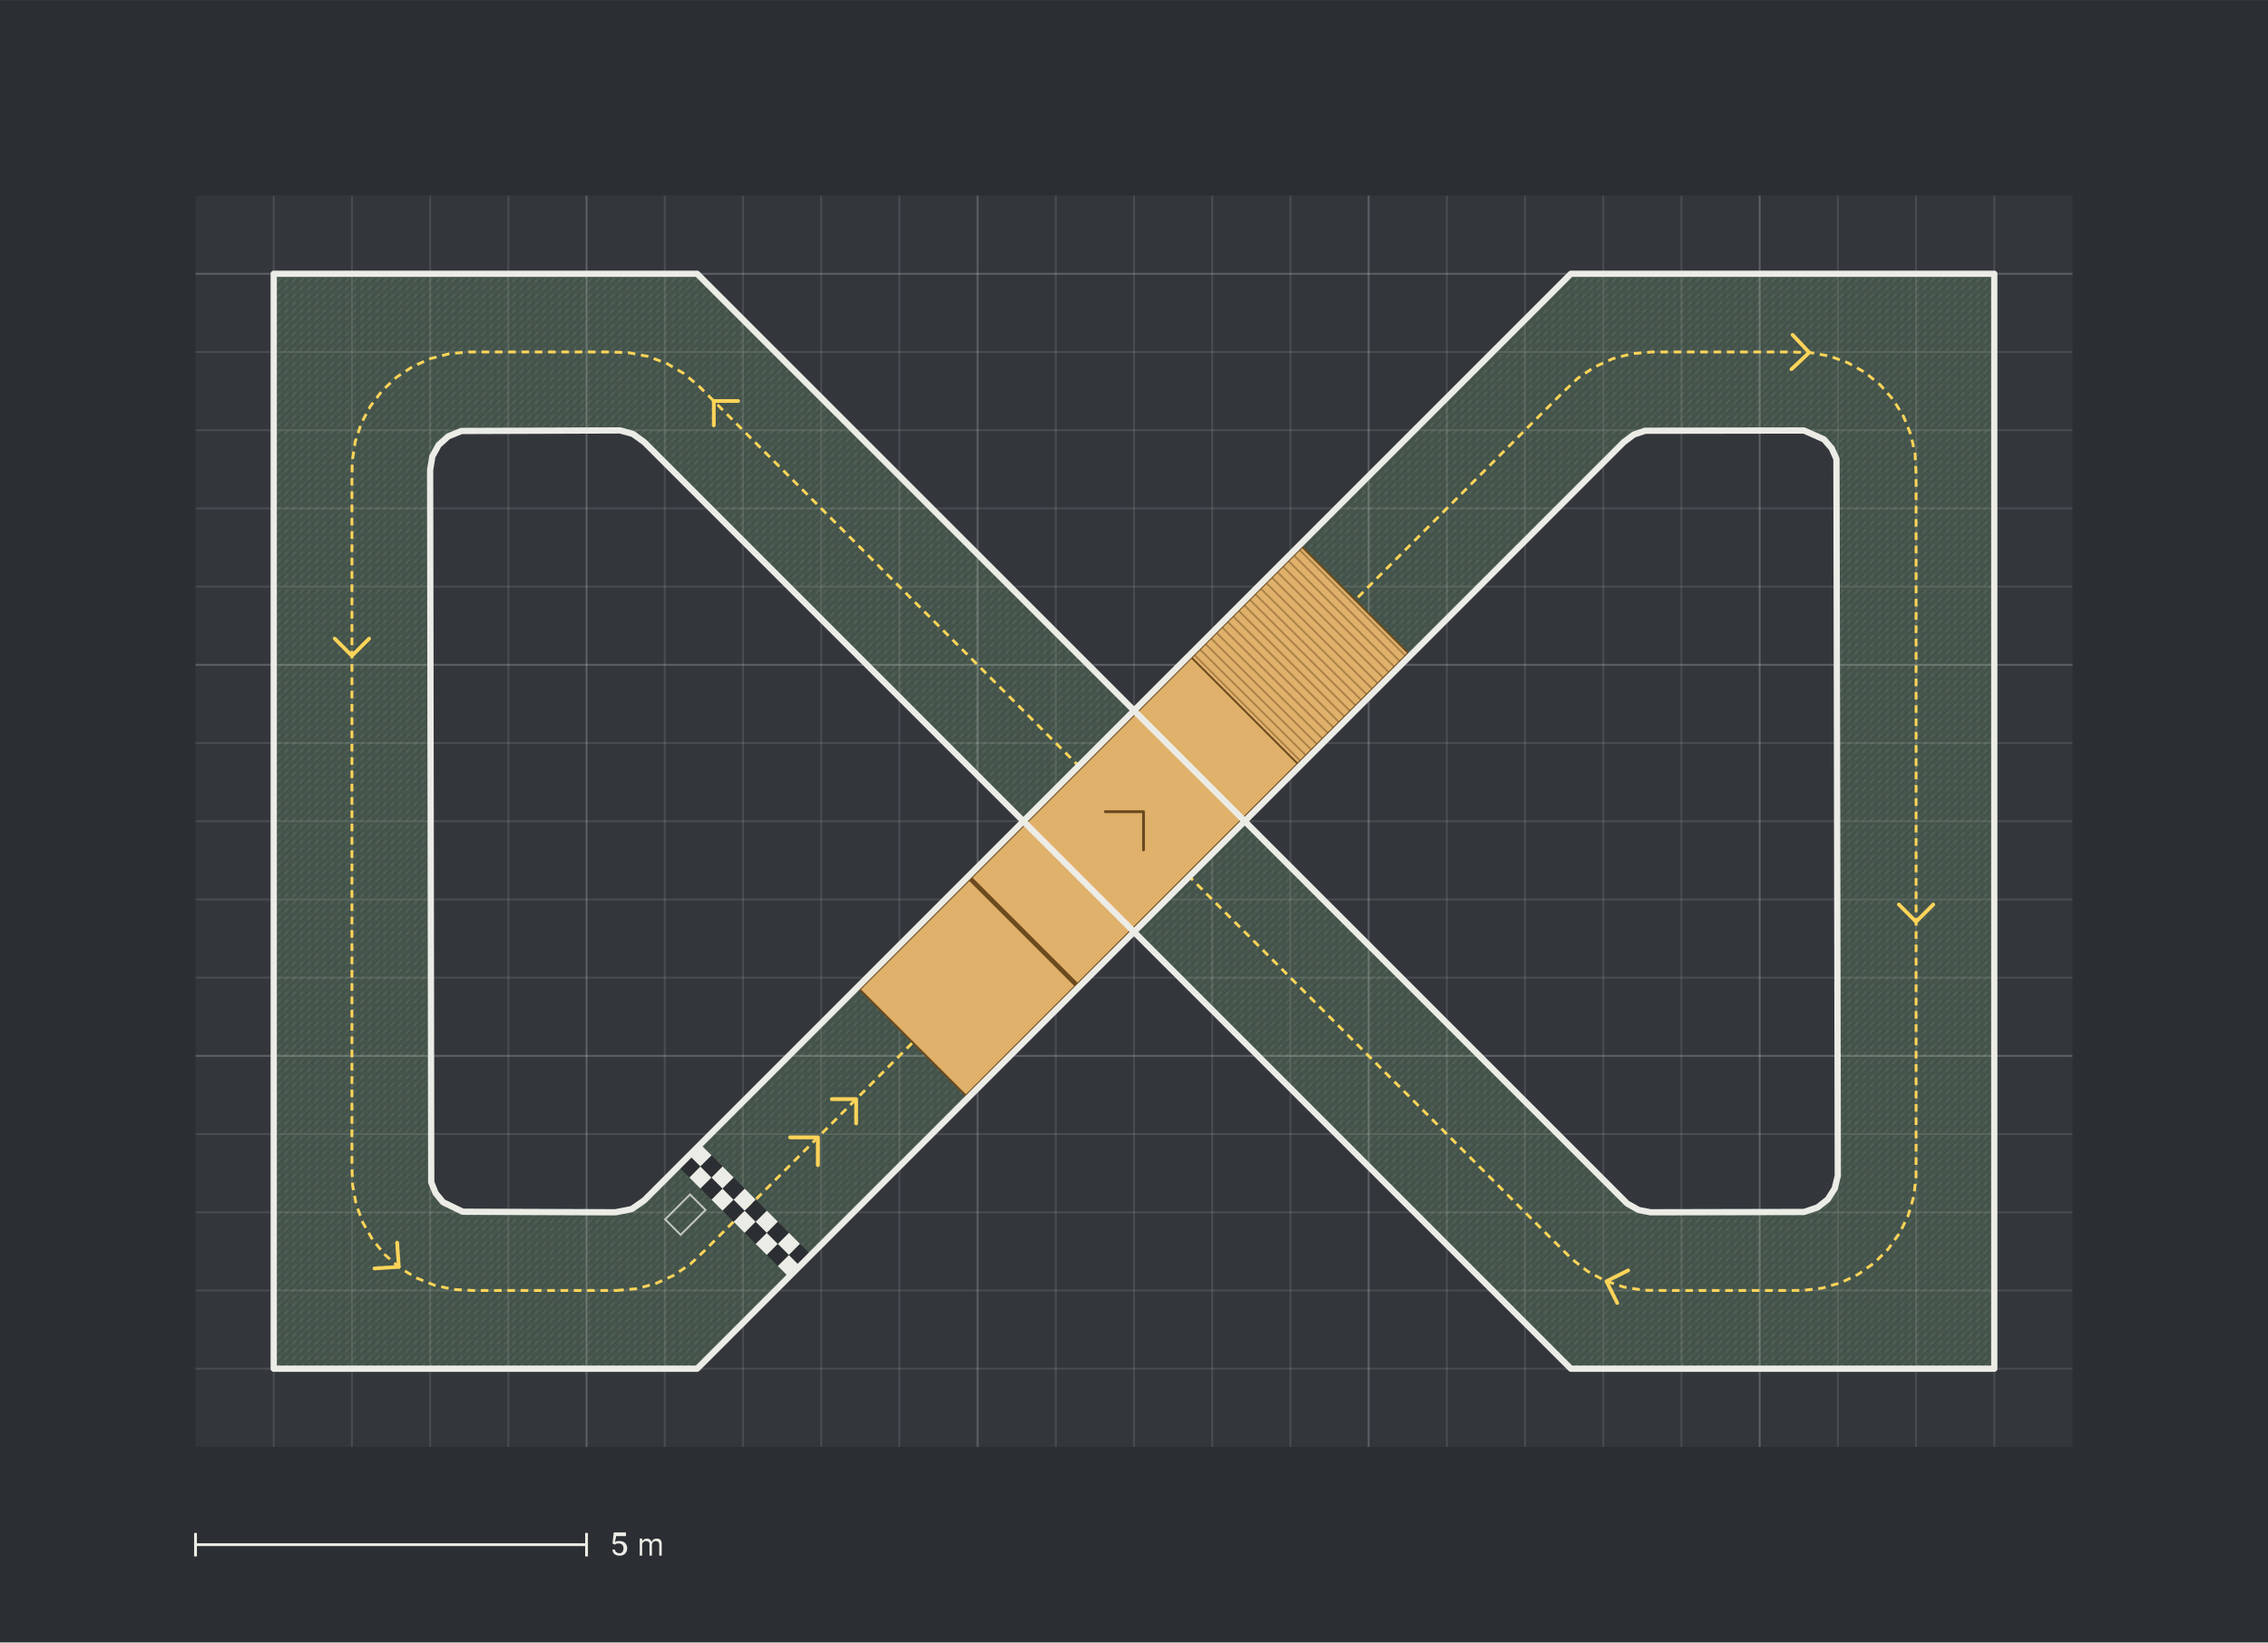
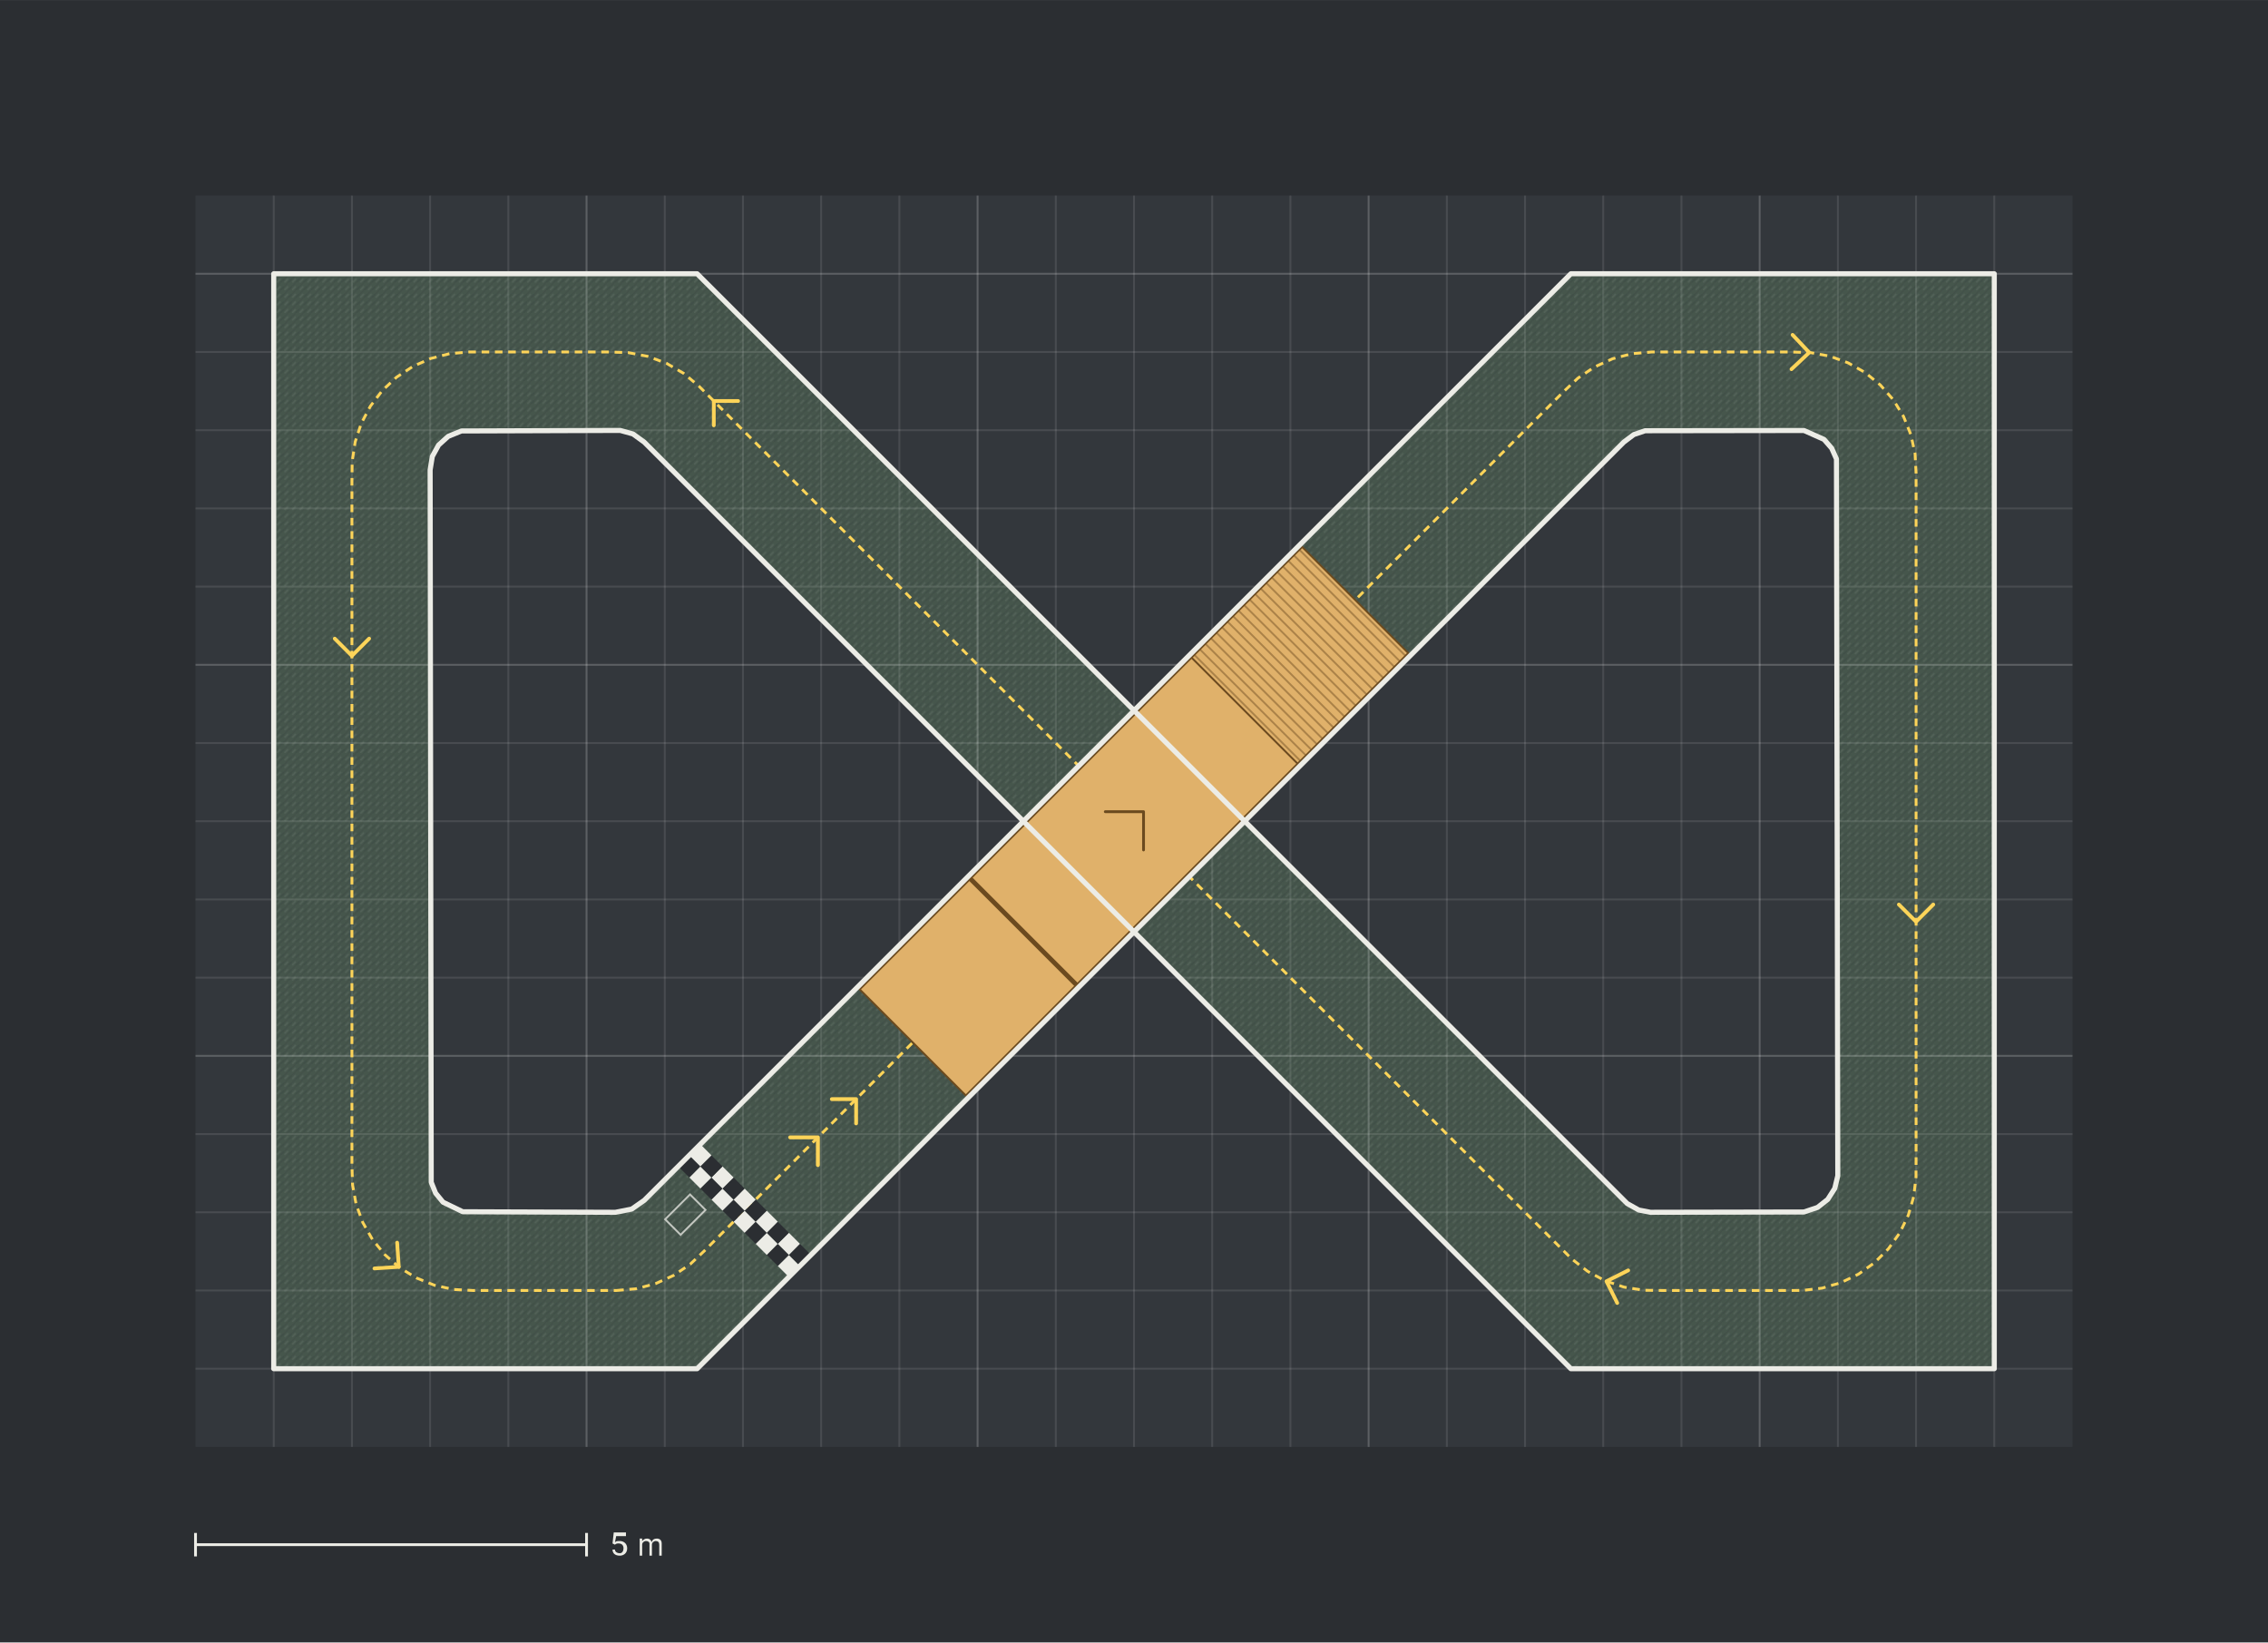
<svg xmlns="http://www.w3.org/2000/svg" width="1200" height="869" viewBox="-14.5 -10.5 29 21">
  <rect class="p-floor" x="-14.5" y="-10.5" width="29" height="21" fill="#2b2e32" />
  <defs>
    <pattern id="plan-carpet-tex" patternUnits="userSpaceOnUse" width="0.097" height="0.097">
      <path d="M0 0.097 L0.048 0.048" stroke="#ecece6" stroke-opacity="0.07" stroke-width="0.021" />
      <path d="M0.048 0.097 L0.097 0.048" stroke="#2b2e32" stroke-opacity="0.16" stroke-width="0.021" />
      <path d="M0 0.048 L0.048 0" stroke="#2b2e32" stroke-opacity="0.12" stroke-width="0.017" />
    </pattern>
    <pattern id="plan-hatch" patternUnits="userSpaceOnUse" width="0.25" height="0.25" patternTransform="rotate(45)">
      <path d="M0 0 L0 0.25" stroke="#2b2e32" stroke-opacity="0.45" stroke-width="0.04" />
    </pattern>
  </defs>
  <rect class="p-area" x="-12" y="-8" width="24" height="16" fill="#33373c" />
  <path class="p-carpet" d="M-6.621 7 L-5.586 7 L6.319 -4.898 L6.454 -4.971 L6.604 -5 L8.517 -5 L8.74 -4.938 L8.903 -4.797 L8.978 -4.648 L9 -4.492 L8.986 4.616 L8.93 4.755 L8.835 4.871 L8.583 4.993 L6.57 4.997 L6.407 4.952 L6.262 4.847 L-5.586 -7 L-11 -7 L-11 7 Z M-6.63 5 L-6.422 4.959 L-6.262 4.847 L5.586 -7 L11 -7 L11 7 L5.586 7 L-6.262 -4.847 L-6.407 -4.952 L-6.57 -4.997 L-8.6 -4.99 L-8.769 -4.921 L-8.892 -4.81 L-8.972 -4.664 L-9 -4.492 L-8.986 4.616 L-8.93 4.755 L-8.835 4.871 L-8.583 4.993 Z" fill="#46564c" fill-rule="evenodd" />
  <path class="p-carpet-tex" d="M-6.621 7 L-5.586 7 L6.319 -4.898 L6.454 -4.971 L6.604 -5 L8.517 -5 L8.74 -4.938 L8.903 -4.797 L8.978 -4.648 L9 -4.492 L8.986 4.616 L8.93 4.755 L8.835 4.871 L8.583 4.993 L6.57 4.997 L6.407 4.952 L6.262 4.847 L-5.586 -7 L-11 -7 L-11 7 Z M-6.63 5 L-6.422 4.959 L-6.262 4.847 L5.586 -7 L11 -7 L11 7 L5.586 7 L-6.262 -4.847 L-6.407 -4.952 L-6.57 -4.997 L-8.6 -4.99 L-8.769 -4.921 L-8.892 -4.81 L-8.972 -4.664 L-9 -4.492 L-8.986 4.616 L-8.93 4.755 L-8.835 4.871 L-8.583 4.993 Z" fill="url(#plan-carpet-tex)" fill-rule="evenodd" />
  <path class="p-crossing-carpet" d="M0 1.442 L1.442 0 L0 -1.442 L-1.442 0 Z" fill="#46564c" />
  <path class="p-crossing-carpet-tex" d="M0 1.442 L1.442 0 L0 -1.442 L-1.442 0 Z" fill="url(#plan-carpet-tex)" />
  <path class="p-grid" d="M-11 -8 V8" stroke="#ffffff1a" stroke-width="0.024" />
  <path class="p-grid" d="M-10 -8 V8" stroke="#ffffff1a" stroke-width="0.024" />
  <path class="p-grid" d="M-9 -8 V8" stroke="#ffffff1a" stroke-width="0.024" />
  <path class="p-grid" d="M-8 -8 V8" stroke="#ffffff1a" stroke-width="0.024" />
  <path class="p-grid" d="M-6 -8 V8" stroke="#ffffff1a" stroke-width="0.024" />
  <path class="p-grid" d="M-5 -8 V8" stroke="#ffffff1a" stroke-width="0.024" />
  <path class="p-grid" d="M-4 -8 V8" stroke="#ffffff1a" stroke-width="0.024" />
  <path class="p-grid" d="M-3 -8 V8" stroke="#ffffff1a" stroke-width="0.024" />
  <path class="p-grid" d="M-1 -8 V8" stroke="#ffffff1a" stroke-width="0.024" />
  <path class="p-grid" d="M0 -8 V8" stroke="#ffffff1a" stroke-width="0.024" />
  <path class="p-grid" d="M1 -8 V8" stroke="#ffffff1a" stroke-width="0.024" />
  <path class="p-grid" d="M2 -8 V8" stroke="#ffffff1a" stroke-width="0.024" />
  <path class="p-grid" d="M4 -8 V8" stroke="#ffffff1a" stroke-width="0.024" />
  <path class="p-grid" d="M5 -8 V8" stroke="#ffffff1a" stroke-width="0.024" />
  <path class="p-grid" d="M6 -8 V8" stroke="#ffffff1a" stroke-width="0.024" />
  <path class="p-grid" d="M7 -8 V8" stroke="#ffffff1a" stroke-width="0.024" />
  <path class="p-grid" d="M9 -8 V8" stroke="#ffffff1a" stroke-width="0.024" />
  <path class="p-grid" d="M10 -8 V8" stroke="#ffffff1a" stroke-width="0.024" />
  <path class="p-grid" d="M11 -8 V8" stroke="#ffffff1a" stroke-width="0.024" />
  <path class="p-grid" d="M-12 7 H12" stroke="#ffffff1a" stroke-width="0.024" />
  <path class="p-grid" d="M-12 6 H12" stroke="#ffffff1a" stroke-width="0.024" />
  <path class="p-grid" d="M-12 5 H12" stroke="#ffffff1a" stroke-width="0.024" />
  <path class="p-grid" d="M-12 4 H12" stroke="#ffffff1a" stroke-width="0.024" />
  <path class="p-grid" d="M-12 2 H12" stroke="#ffffff1a" stroke-width="0.024" />
  <path class="p-grid" d="M-12 1 H12" stroke="#ffffff1a" stroke-width="0.024" />
  <path class="p-grid" d="M-12 0 H12" stroke="#ffffff1a" stroke-width="0.024" />
  <path class="p-grid" d="M-12 -1 H12" stroke="#ffffff1a" stroke-width="0.024" />
  <path class="p-grid" d="M-12 -3 H12" stroke="#ffffff1a" stroke-width="0.024" />
  <path class="p-grid" d="M-12 -4 H12" stroke="#ffffff1a" stroke-width="0.024" />
  <path class="p-grid" d="M-12 -5 H12" stroke="#ffffff1a" stroke-width="0.024" />
  <path class="p-grid" d="M-12 -6 H12" stroke="#ffffff1a" stroke-width="0.024" />
  <path class="p-grid-major" d="M-7 -8 V8" stroke="#ffffff33" stroke-width="0.024" />
  <path class="p-grid-major" d="M-2 -8 V8" stroke="#ffffff33" stroke-width="0.024" />
  <path class="p-grid-major" d="M3 -8 V8" stroke="#ffffff33" stroke-width="0.024" />
  <path class="p-grid-major" d="M8 -8 V8" stroke="#ffffff33" stroke-width="0.024" />
  <path class="p-grid-major" d="M-12 3 H12" stroke="#ffffff33" stroke-width="0.024" />
  <path class="p-grid-major" d="M-12 -2 H12" stroke="#ffffff33" stroke-width="0.024" />
  <path class="p-grid-major" d="M-12 -7 H12" stroke="#ffffff33" stroke-width="0.024" />
  <path class="p-error" d="M-0.885 0.885 L-0.708 0.708 L-0.531 0.531 L-0.354 0.354 L-0.177 0.177 L0 0 L0.177 -0.177 L0.354 -0.354 L0.531 -0.531 L0.708 -0.708 L0.885 -0.885" fill="none" stroke="#ff7f5c" stroke-width="0.073" stroke-linecap="round" stroke-linejoin="round" />
  <path class="p-line" d="M-6.621 6 L-6.366 5.978 L-6.119 5.913 L-5.886 5.807 L-5.675 5.664 L-5.49 5.49 L-5.313 5.313 L-5.136 5.136 L-4.959 4.959 L-4.781 4.781 L-4.604 4.604 L-4.427 4.427 L-4.25 4.25 L-4.073 4.073 L-3.896 3.896 L-3.719 3.719 L-3.542 3.542 L-3.365 3.365 L-3.188 3.188 L-3.011 3.011 L-2.833 2.833 L-2.656 2.656 L-2.479 2.479 L-2.302 2.302 L-2.125 2.125 L-1.948 1.948 L-1.771 1.771 L-1.594 1.594 L-1.417 1.417 L-1.24 1.24 L-1.063 1.063 L-0.885 0.885 L-0.708 0.708 L-0.531 0.531 L-0.354 0.354 L-0.177 0.177 L0 0 L0.177 -0.177 L0.354 -0.354 L0.531 -0.531 L0.708 -0.708 L0.885 -0.885 L1.063 -1.063 L1.24 -1.24 L1.417 -1.417 L1.594 -1.594 L1.771 -1.771 L1.948 -1.948 L2.125 -2.125 L2.302 -2.302 L2.479 -2.479 L2.656 -2.656 L2.833 -2.833 L3.011 -3.011 L3.188 -3.188 L3.365 -3.365 L3.542 -3.542 L3.719 -3.719 L3.896 -3.896 L4.073 -4.073 L4.25 -4.25 L4.427 -4.427 L4.604 -4.604 L4.781 -4.781 L4.959 -4.959 L5.136 -5.136 L5.313 -5.313 L5.49 -5.49 L5.675 -5.664 L5.886 -5.807 L6.119 -5.913 L6.366 -5.978 L6.621 -6 L6.875 -6 L7.129 -6 L7.383 -6 L7.637 -6 L7.891 -6 L8.145 -6 L8.398 -6 L8.65 -5.992 L8.896 -5.947 L9.131 -5.861 L9.349 -5.737 L9.543 -5.578 L9.708 -5.39 L9.839 -5.177 L9.933 -4.944 L9.987 -4.7 L10 -4.45 L10 -4.2 L10 -3.95 L10 -3.7 L10 -3.45 L10 -3.2 L10 -2.95 L10 -2.7 L10 -2.45 L10 -2.2 L10 -1.95 L10 -1.7 L10 -1.45 L10 -1.2 L10 -0.95 L10 -0.7 L10 -0.45 L10 -0.2 L10 0.05 L10 0.3 L10 0.55 L10 0.8 L10 1.05 L10 1.3 L10 1.55 L10 1.8 L10 2.05 L10 2.3 L10 2.55 L10 2.8 L10 3.05 L10 3.3 L10 3.55 L10 3.8 L10 4.05 L10 4.3 L9.999 4.55 L9.97 4.799 L9.9 5.039 L9.791 5.264 L9.645 5.468 L9.468 5.645 L9.264 5.791 L9.039 5.9 L8.799 5.97 L8.55 5.999 L8.297 6 L8.043 6 L7.789 6 L7.535 6 L7.281 6 L7.028 6 L6.774 6 L6.519 5.997 L6.266 5.957 L6.024 5.876 L5.799 5.754 L5.597 5.596 L5.419 5.419 L5.242 5.242 L5.065 5.065 L4.888 4.888 L4.711 4.711 L4.534 4.534 L4.356 4.356 L4.179 4.179 L4.002 4.002 L3.825 3.825 L3.648 3.648 L3.471 3.471 L3.294 3.294 L3.117 3.117 L2.94 2.94 L2.763 2.763 L2.586 2.586 L2.408 2.408 L2.231 2.231 L2.054 2.054 L1.877 1.877 L1.7 1.7 L1.523 1.523 L1.346 1.346 L1.169 1.169 L0.992 0.992 L0.815 0.815 L0.638 0.638 L0.46 0.46 L0.283 0.283 L0.106 0.106 L-0.071 -0.071 L-0.248 -0.248 L-0.425 -0.425 L-0.602 -0.602 L-0.779 -0.779 L-0.956 -0.956 L-1.133 -1.133 L-1.31 -1.31 L-1.488 -1.488 L-1.665 -1.665 L-1.842 -1.842 L-2.019 -2.019 L-2.196 -2.196 L-2.373 -2.373 L-2.55 -2.55 L-2.727 -2.727 L-2.904 -2.904 L-3.081 -3.081 L-3.258 -3.258 L-3.436 -3.436 L-3.613 -3.613 L-3.79 -3.79 L-3.967 -3.967 L-4.144 -4.144 L-4.321 -4.321 L-4.498 -4.498 L-4.675 -4.675 L-4.852 -4.852 L-5.029 -5.029 L-5.206 -5.206 L-5.384 -5.384 L-5.561 -5.561 L-5.756 -5.725 L-5.977 -5.855 L-6.217 -5.944 L-6.468 -5.992 L-6.723 -6 L-6.977 -6 L-7.231 -6 L-7.484 -6 L-7.738 -6 L-7.992 -6 L-8.246 -6 L-8.5 -6 L-8.749 -5.979 L-8.992 -5.917 L-9.221 -5.815 L-9.43 -5.677 L-9.612 -5.506 L-9.764 -5.307 L-9.881 -5.086 L-9.959 -4.848 L-9.997 -4.6 L-10 -4.35 L-10 -4.1 L-10 -3.85 L-10 -3.6 L-10 -3.35 L-10 -3.1 L-10 -2.85 L-10 -2.6 L-10 -2.35 L-10 -2.1 L-10 -1.85 L-10 -1.6 L-10 -1.35 L-10 -1.1 L-10 -0.85 L-10 -0.6 L-10 -0.35 L-10 -0.1 L-10 0.15 L-10 0.4 L-10 0.65 L-10 0.9 L-10 1.15 L-10 1.4 L-10 1.65 L-10 1.9 L-10 2.15 L-10 2.4 L-10 2.65 L-10 2.9 L-10 3.15 L-10 3.4 L-10 3.65 L-10 3.9 L-10 4.15 L-10 4.4 L-9.992 4.65 L-9.947 4.896 L-9.861 5.131 L-9.737 5.349 L-9.578 5.543 L-9.39 5.708 L-9.177 5.839 L-8.944 5.933 L-8.7 5.987 L-8.449 6 L-8.195 6 L-7.941 6 L-7.688 6 L-7.434 6 L-7.18 6 L-6.926 6 L-6.672 6 Z" fill="none" stroke="#fdd459" stroke-width="0.036" stroke-dasharray="0.097 0.073" stroke-linejoin="round" />
  <path class="p-arrow" d="M-3.553 3.864 L-3.553 3.553 L-3.864 3.553" fill="none" stroke="#fdd459" stroke-width="0.048" stroke-linecap="round" stroke-linejoin="round" />
  <path class="p-arrow" d="M2.114 -1.803 L2.114 -2.114 L1.803 -2.114" fill="none" stroke="#fdd459" stroke-width="0.048" stroke-linecap="round" stroke-linejoin="round" />
  <path class="p-arrow" d="M8.407 -5.78 L8.634 -5.993 L8.421 -6.219" fill="none" stroke="#fdd459" stroke-width="0.048" stroke-linecap="round" stroke-linejoin="round" />
  <path class="p-arrow" d="M9.78 1.065 L10 1.285 L10.22 1.065" fill="none" stroke="#fdd459" stroke-width="0.048" stroke-linecap="round" stroke-linejoin="round" />
  <path class="p-arrow" d="M6.319 5.743 L6.041 5.882 L6.179 6.16" fill="none" stroke="#fdd459" stroke-width="0.048" stroke-linecap="round" stroke-linejoin="round" />
  <path class="p-arrow" d="M0.605 0.294 L0.294 0.294 L0.294 0.605" fill="none" stroke="#fdd459" stroke-width="0.048" stroke-linecap="round" stroke-linejoin="round" />
  <path class="p-arrow" d="M-5.062 -5.373 L-5.373 -5.373 L-5.373 -5.062" fill="none" stroke="#fdd459" stroke-width="0.048" stroke-linecap="round" stroke-linejoin="round" />
  <path class="p-arrow" d="M-10.22 -2.335 L-10 -2.115 L-9.78 -2.335" fill="none" stroke="#fdd459" stroke-width="0.048" stroke-linecap="round" stroke-linejoin="round" />
  <path class="p-arrow" d="M-9.712 5.718 L-9.401 5.698 L-9.422 5.388" fill="none" stroke="#fdd459" stroke-width="0.048" stroke-linecap="round" stroke-linejoin="round" />
  <g class="p-start">
    <path class="p-start-a" d="M-4.413 5.828 L-4.272 5.686 L-4.413 5.545 L-4.555 5.686 Z" fill="#ecece6" />
    <path class="p-start-b" d="M-4.555 5.686 L-4.413 5.545 L-4.555 5.403 L-4.696 5.545 Z" fill="#2b2e32" />
    <path class="p-start-a" d="M-4.696 5.545 L-4.555 5.403 L-4.696 5.262 L-4.838 5.403 Z" fill="#ecece6" />
    <path class="p-start-b" d="M-4.838 5.403 L-4.696 5.262 L-4.838 5.12 L-4.979 5.262 Z" fill="#2b2e32" />
    <path class="p-start-a" d="M-4.979 5.262 L-4.838 5.12 L-4.979 4.979 L-5.12 5.12 Z" fill="#ecece6" />
    <path class="p-start-b" d="M-5.12 5.12 L-4.979 4.979 L-5.12 4.838 L-5.262 4.979 Z" fill="#2b2e32" />
    <path class="p-start-a" d="M-5.262 4.979 L-5.12 4.838 L-5.262 4.696 L-5.403 4.838 Z" fill="#ecece6" />
    <path class="p-start-b" d="M-5.403 4.838 L-5.262 4.696 L-5.403 4.555 L-5.545 4.696 Z" fill="#2b2e32" />
    <path class="p-start-a" d="M-5.545 4.696 L-5.403 4.555 L-5.545 4.413 L-5.686 4.555 Z" fill="#ecece6" />
    <path class="p-start-b" d="M-5.686 4.555 L-5.545 4.413 L-5.686 4.272 L-5.828 4.413 Z" fill="#2b2e32" />
    <path class="p-start-b" d="M-4.272 5.686 L-4.13 5.545 L-4.272 5.403 L-4.413 5.545 Z" fill="#2b2e32" />
    <path class="p-start-a" d="M-4.413 5.545 L-4.272 5.403 L-4.413 5.262 L-4.555 5.403 Z" fill="#ecece6" />
    <path class="p-start-b" d="M-4.555 5.403 L-4.413 5.262 L-4.555 5.12 L-4.696 5.262 Z" fill="#2b2e32" />
    <path class="p-start-a" d="M-4.696 5.262 L-4.555 5.12 L-4.696 4.979 L-4.838 5.12 Z" fill="#ecece6" />
    <path class="p-start-b" d="M-4.838 5.12 L-4.696 4.979 L-4.838 4.838 L-4.979 4.979 Z" fill="#2b2e32" />
    <path class="p-start-a" d="M-4.979 4.979 L-4.838 4.838 L-4.979 4.696 L-5.12 4.838 Z" fill="#ecece6" />
    <path class="p-start-b" d="M-5.12 4.838 L-4.979 4.696 L-5.12 4.555 L-5.262 4.696 Z" fill="#2b2e32" />
    <path class="p-start-a" d="M-5.262 4.696 L-5.12 4.555 L-5.262 4.413 L-5.403 4.555 Z" fill="#ecece6" />
    <path class="p-start-b" d="M-5.403 4.555 L-5.262 4.413 L-5.403 4.272 L-5.545 4.413 Z" fill="#2b2e32" />
    <path class="p-start-a" d="M-5.545 4.413 L-5.403 4.272 L-5.545 4.13 L-5.686 4.272 Z" fill="#ecece6" />
    <rect class="p-gridbox" transform="translate(-5.737 5.03) rotate(-45)" x="-0.225" y="-0.14" width="0.45" height="0.28" fill="none" stroke="#ecece6" stroke-opacity="0.75" stroke-width="0.024" />
    <path class="p-start-dir" d="M-4.042 4.396 L-4.042 4.042 L-4.396 4.042" fill="none" stroke="#fdd459" stroke-width="0.05" stroke-linecap="round" stroke-linejoin="round" />
  </g>
  <g class="p-jump" data-type="crossover">
    <path class="p-jump-body" d="M-2.15 3.507 L3.507 -2.15 L2.15 -3.507 L-3.507 2.15 Z" fill="#e0b16a" stroke="#6b4a1f" stroke-width="0.024" stroke-linejoin="round" />
    <path class="p-jump-hatch" d="M2.128 -0.771 L0.771 -2.128 M2.199 -0.841 L0.841 -2.199 M2.27 -0.912 L0.912 -2.27 M2.341 -0.983 L0.983 -2.341 M2.411 -1.054 L1.054 -2.411 M2.482 -1.124 L1.124 -2.482 M2.553 -1.195 L1.195 -2.553 M2.623 -1.266 L1.266 -2.623 M2.694 -1.336 L1.336 -2.694 M2.765 -1.407 L1.407 -2.765 M2.835 -1.478 L1.478 -2.835 M2.906 -1.549 L1.549 -2.906 M2.977 -1.619 L1.619 -2.977 M3.048 -1.69 L1.69 -3.048 M3.118 -1.761 L1.761 -3.118 M3.189 -1.831 L1.831 -3.189 M3.26 -1.902 L1.902 -3.26 M3.33 -1.973 L1.973 -3.33 M3.401 -2.044 L2.044 -3.401 M3.472 -2.114 L2.114 -3.472" stroke="#6b4a1f" stroke-opacity="0.45" stroke-width="0.024" fill="none" />
    <path class="p-jump-edge" d="M2.093 -0.735 L0.735 -2.093" stroke="#6b4a1f" stroke-width="0.024" fill="none" />
    <path class="p-jump-takeoff" d="M-0.735 2.093 L-2.093 0.735" stroke="#6b4a1f" stroke-width="0.06" stroke-linecap="butt" fill="none" />
    <path class="p-jump-dir" d="M0.122 0.367 L0.122 -0.122 L-0.367 -0.122" stroke="#6b4a1f" stroke-width="0.036" stroke-linecap="round" stroke-linejoin="round" fill="none" />
  </g>
-   <path class="p-pipe" d="M-6.621 7 L-5.586 7 L6.262 -4.847 L6.391 -4.944 L6.536 -4.993 L8.567 -4.996 L8.823 -4.882 L8.921 -4.769 L8.982 -4.632 L8.999 4.533 L8.96 4.695 L8.871 4.835 L8.74 4.938 L8.567 4.996 L6.604 5 L6.454 4.971 L6.306 4.888 L-5.586 -7 L-11 -7 L-11 7 L-6.672 7 Z" fill="none" stroke="#ecece6" stroke-width="0.08" stroke-linejoin="round" stroke-linecap="round" />
-   <path class="p-pipe" d="M-6.63 5 L-6.422 4.959 L-6.262 4.847 L5.586 -7 L11 -7 L11 7 L5.586 7 L-6.262 -4.847 L-6.407 -4.952 L-6.57 -4.997 L-8.6 -4.99 L-8.769 -4.921 L-8.892 -4.81 L-8.972 -4.664 L-9 -4.492 L-8.986 4.616 L-8.93 4.755 L-8.835 4.871 L-8.583 4.993 L-6.672 5 Z" fill="none" stroke="#ecece6" stroke-width="0.08" stroke-linejoin="round" stroke-linecap="round" />
+   <path class="p-pipe" d="M-6.621 7 L-5.586 7 L6.262 -4.847 L6.391 -4.944 L6.536 -4.993 L8.567 -4.996 L8.823 -4.882 L8.921 -4.769 L8.982 -4.632 L8.999 4.533 L8.96 4.695 L8.871 4.835 L8.74 4.938 L8.567 4.996 L6.604 5 L6.454 4.971 L6.306 4.888 L-5.586 -7 L-11 -7 L-11 7 L-6.672 7 Z" fill="none" stroke="#ecece6" stroke-width="0.065" stroke-linejoin="round" stroke-linecap="round" />
+   <path class="p-pipe" d="M-6.63 5 L-6.422 4.959 L-6.262 4.847 L5.586 -7 L11 -7 L11 7 L5.586 7 L-6.262 -4.847 L-6.407 -4.952 L-6.57 -4.997 L-8.6 -4.99 L-8.769 -4.921 L-8.892 -4.81 L-8.972 -4.664 L-9 -4.492 L-8.986 4.616 L-8.93 4.755 L-8.835 4.871 L-8.583 4.993 L-6.672 5 Z" fill="none" stroke="#ecece6" stroke-width="0.065" stroke-linejoin="round" stroke-linecap="round" />
  <g class="p-scale">
    <path d="M-12 9.25 H-7 M-12 9.1 V9.4 M-7 9.1 V9.4" stroke="#ecece6" stroke-width="0.036" fill="none" />
    <text x="-6.7" y="9.25" dy="0.35em" font-size="0.4" font-family="Inter, 'DejaVu Sans', sans-serif" fill="#ecece6">5 m</text>
  </g>
</svg>
